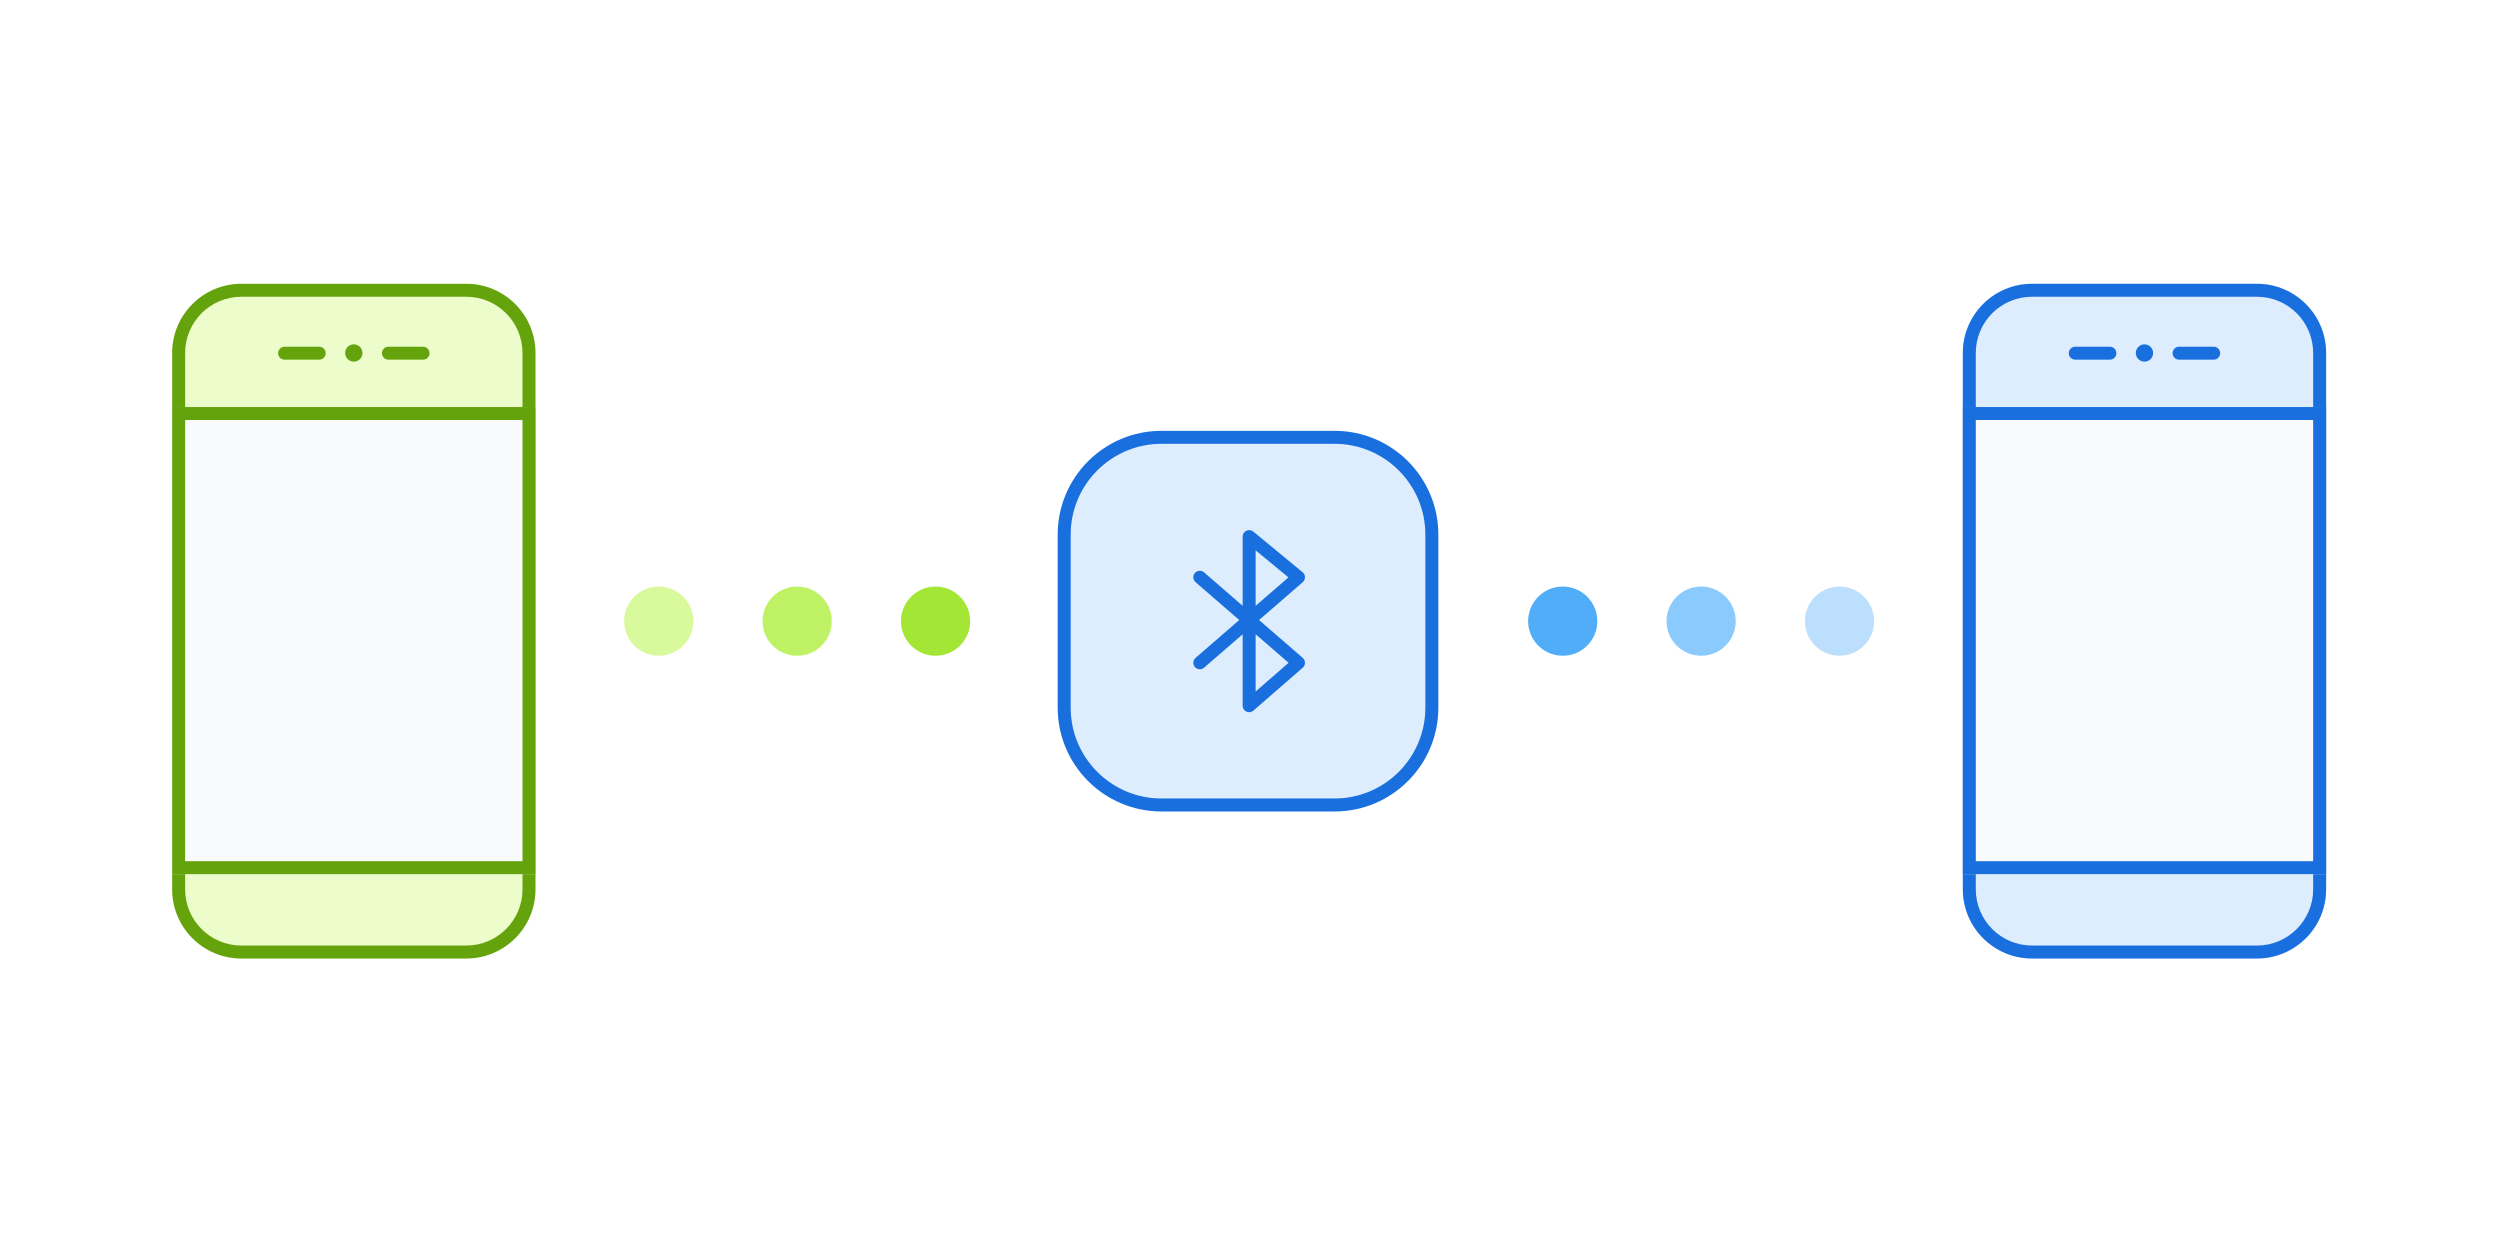
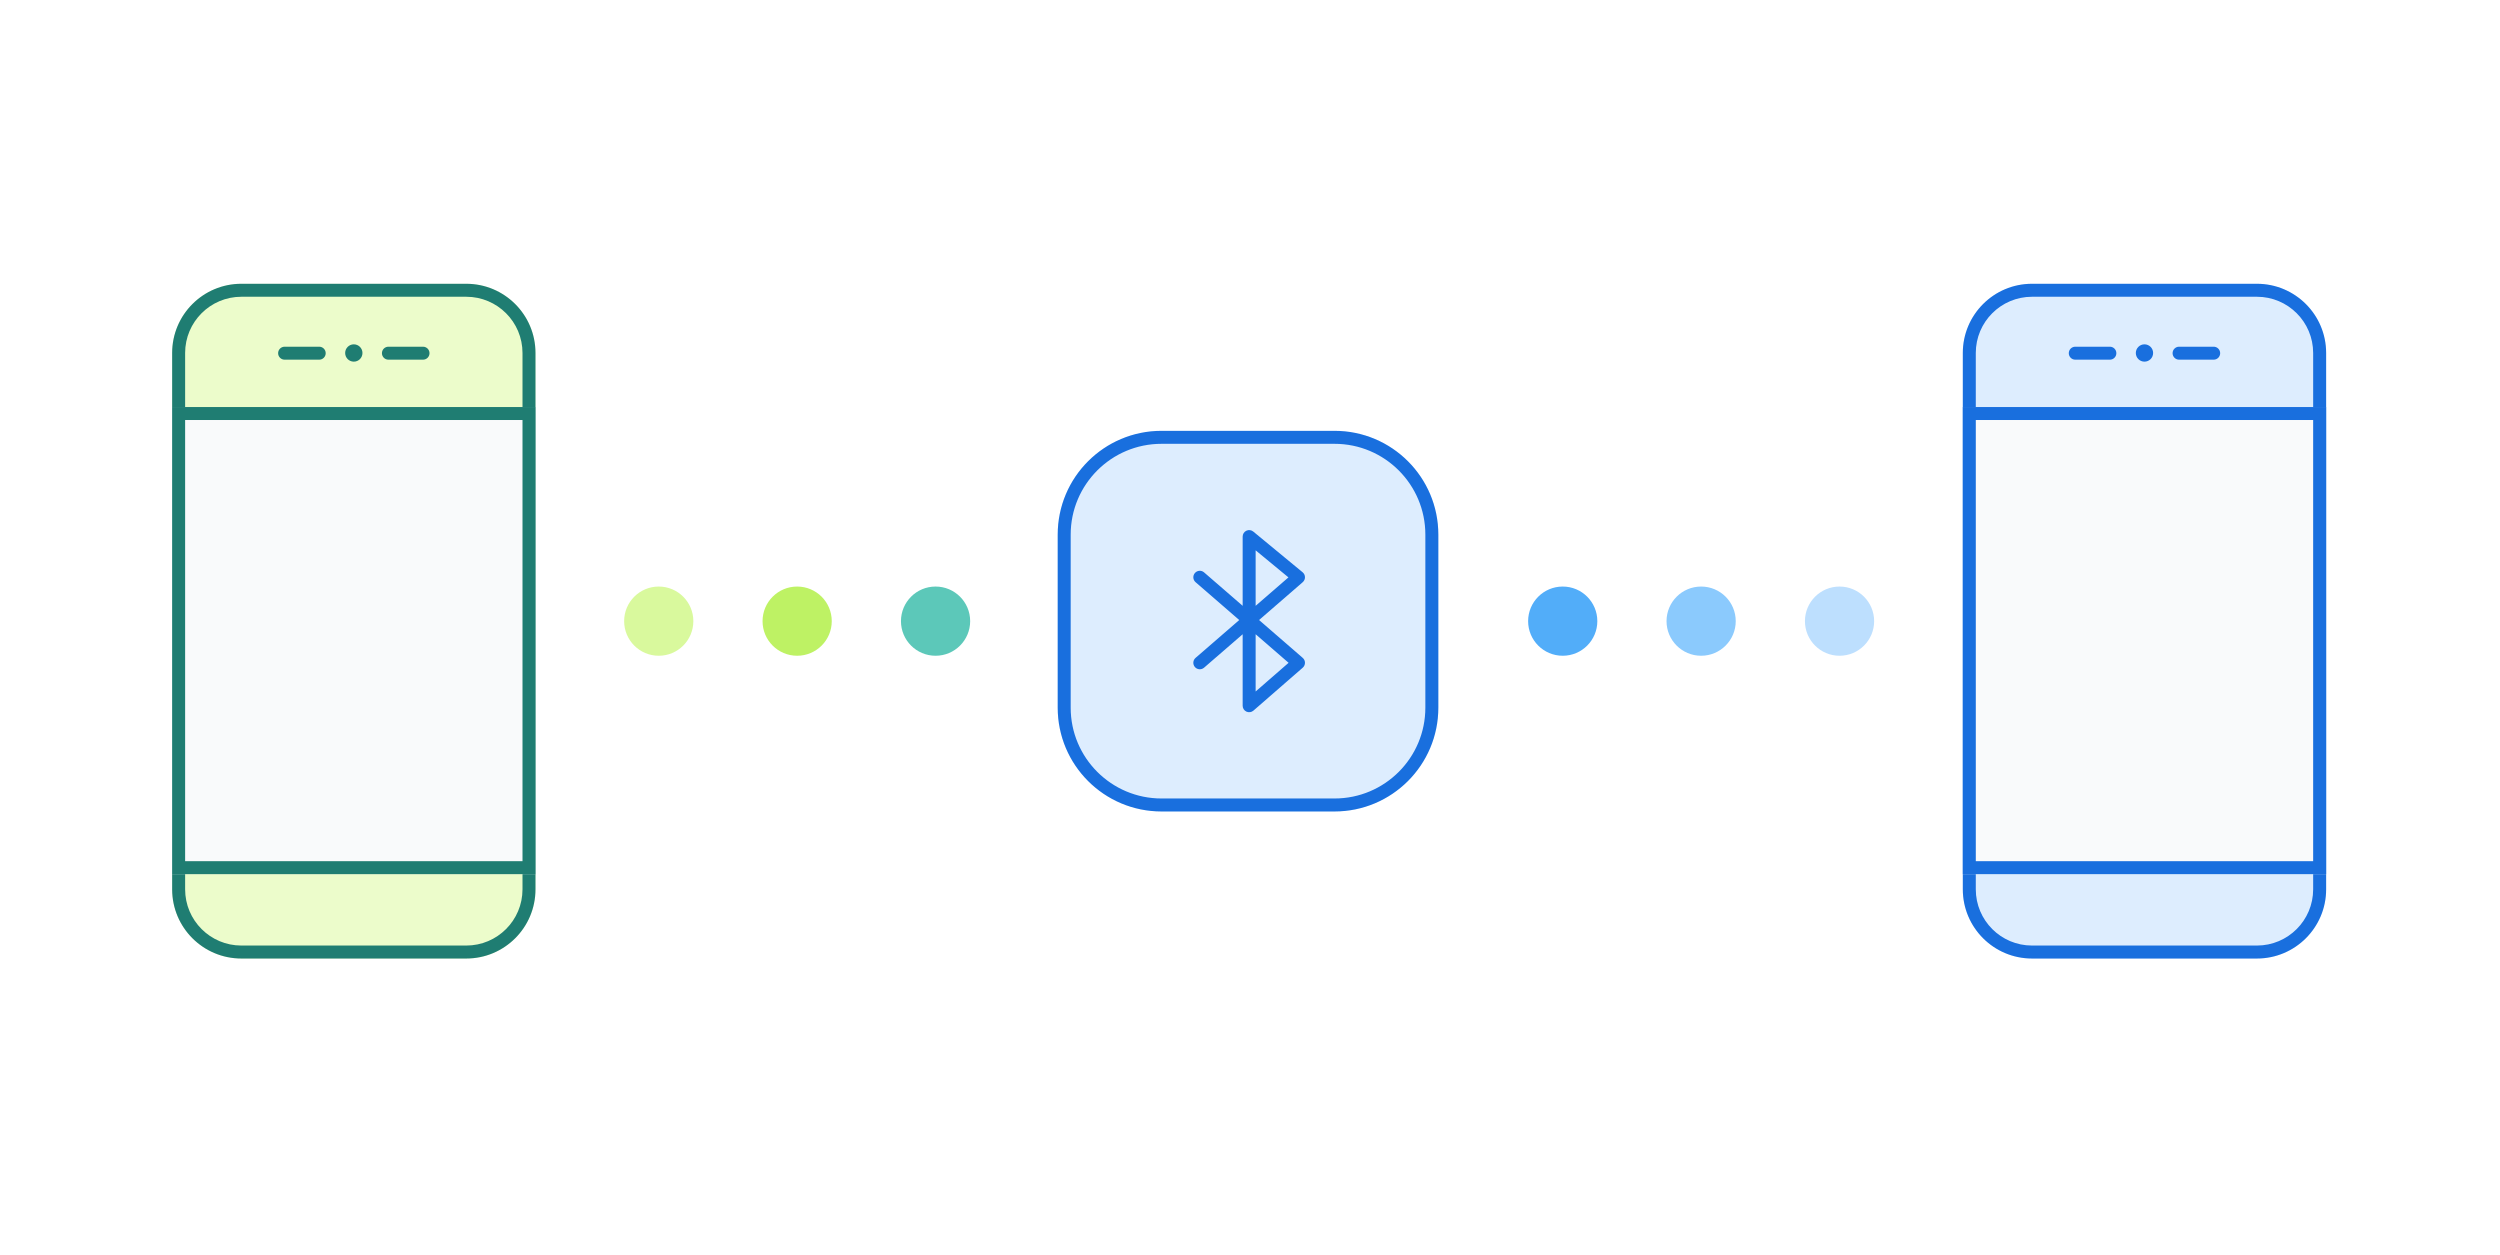
<svg xmlns="http://www.w3.org/2000/svg" width="289" height="145" viewBox="0 0 289 145" fill="none">
  <path d="M268.901 40.805C268.901 36.386 265.32 32.805 260.901 32.805H234.901C230.483 32.805 226.901 36.386 226.901 40.805V102.805C226.901 107.223 230.483 110.805 234.901 110.805H260.901C265.32 110.805 268.901 107.223 268.901 102.805V40.805Z" fill="#DDEDFE" />
  <path fill-rule="evenodd" clip-rule="evenodd" d="M234.901 34.305H260.901C264.491 34.305 267.401 37.215 267.401 40.805V102.805C267.401 106.395 264.491 109.305 260.901 109.305H234.901C231.312 109.305 228.401 106.395 228.401 102.805V40.805C228.401 37.215 231.312 34.305 234.901 34.305ZM260.901 32.805C265.32 32.805 268.901 36.386 268.901 40.805V102.805C268.901 107.223 265.32 110.805 260.901 110.805H234.901C230.483 110.805 226.901 107.223 226.901 102.805V40.805C226.901 36.386 230.483 32.805 234.901 32.805H260.901Z" fill="#196FDE" />
  <path d="M246.901 40.806C246.901 41.359 247.349 41.807 247.901 41.807C248.454 41.807 248.901 41.359 248.901 40.806C248.901 40.253 248.454 39.805 247.901 39.805C247.349 39.805 246.901 40.253 246.901 40.806Z" fill="#196FDE" />
  <path fill-rule="evenodd" clip-rule="evenodd" d="M239.151 40.829C239.151 40.415 239.487 40.079 239.901 40.079H243.901C244.316 40.079 244.651 40.415 244.651 40.829C244.651 41.243 244.316 41.579 243.901 41.579H239.901C239.487 41.579 239.151 41.243 239.151 40.829Z" fill="#196FDE" />
  <path fill-rule="evenodd" clip-rule="evenodd" d="M251.151 40.829C251.151 40.415 251.487 40.079 251.901 40.079H255.901C256.316 40.079 256.651 40.415 256.651 40.829C256.651 41.243 256.316 41.579 255.901 41.579H251.901C251.487 41.579 251.151 41.243 251.151 40.829Z" fill="#196FDE" />
  <path d="M268.901 47.053H226.902V101.053H268.901V47.053Z" fill="#F9FAFB" />
  <path fill-rule="evenodd" clip-rule="evenodd" d="M228.402 48.553H267.401V99.553H228.402V48.553ZM268.901 47.053V101.053H226.902V47.053H268.901Z" fill="#196FDE" />
  <path d="M61.901 40.805C61.901 36.386 58.32 32.805 53.901 32.805H27.901C23.483 32.805 19.901 36.386 19.901 40.805V102.805C19.901 107.223 23.483 110.805 27.901 110.805H53.901C58.32 110.805 61.901 107.223 61.901 102.805V40.805Z" fill="#ECFCCB" />
-   <path fill-rule="evenodd" clip-rule="evenodd" d="M27.901 34.305H53.901C57.491 34.305 60.401 37.215 60.401 40.805V102.805C60.401 106.395 57.491 109.305 53.901 109.305H27.901C24.311 109.305 21.401 106.395 21.401 102.805V40.805C21.401 37.215 24.311 34.305 27.901 34.305ZM53.901 32.805C58.32 32.805 61.901 36.386 61.901 40.805V102.805C61.901 107.223 58.32 110.805 53.901 110.805H27.901C23.483 110.805 19.901 107.223 19.901 102.805V40.805C19.901 36.386 23.483 32.805 27.901 32.805H53.901Z" fill="#65A30D" />
-   <path d="M39.901 40.806C39.901 41.359 40.349 41.807 40.901 41.807C41.454 41.807 41.901 41.359 41.901 40.806C41.901 40.253 41.454 39.805 40.901 39.805C40.349 39.805 39.901 40.253 39.901 40.806Z" fill="#65A30D" />
-   <path fill-rule="evenodd" clip-rule="evenodd" d="M32.151 40.829C32.151 40.415 32.487 40.079 32.901 40.079H36.901C37.316 40.079 37.651 40.415 37.651 40.829C37.651 41.243 37.316 41.579 36.901 41.579H32.901C32.487 41.579 32.151 41.243 32.151 40.829Z" fill="#65A30D" />
-   <path fill-rule="evenodd" clip-rule="evenodd" d="M44.151 40.829C44.151 40.415 44.487 40.079 44.901 40.079H48.901C49.316 40.079 49.651 40.415 49.651 40.829C49.651 41.243 49.316 41.579 48.901 41.579H44.901C44.487 41.579 44.151 41.243 44.151 40.829Z" fill="#65A30D" />
+   <path fill-rule="evenodd" clip-rule="evenodd" d="M27.901 34.305H53.901C57.491 34.305 60.401 37.215 60.401 40.805V102.805C60.401 106.395 57.491 109.305 53.901 109.305H27.901C24.311 109.305 21.401 106.395 21.401 102.805V40.805C21.401 37.215 24.311 34.305 27.901 34.305ZM53.901 32.805C58.32 32.805 61.901 36.386 61.901 40.805V102.805C61.901 107.223 58.32 110.805 53.901 110.805H27.901C23.483 110.805 19.901 107.223 19.901 102.805V40.805C19.901 36.386 23.483 32.805 27.901 32.805H53.901Z" fill="#1F7D72" />
+   <path d="M39.901 40.806C39.901 41.359 40.349 41.807 40.901 41.807C41.454 41.807 41.901 41.359 41.901 40.806C41.901 40.253 41.454 39.805 40.901 39.805C40.349 39.805 39.901 40.253 39.901 40.806Z" fill="#1F7D72" />
+   <path fill-rule="evenodd" clip-rule="evenodd" d="M32.151 40.829C32.151 40.415 32.487 40.079 32.901 40.079H36.901C37.316 40.079 37.651 40.415 37.651 40.829C37.651 41.243 37.316 41.579 36.901 41.579H32.901C32.487 41.579 32.151 41.243 32.151 40.829Z" fill="#1F7D72" />
+   <path fill-rule="evenodd" clip-rule="evenodd" d="M44.151 40.829C44.151 40.415 44.487 40.079 44.901 40.079H48.901C49.316 40.079 49.651 40.415 49.651 40.829C49.651 41.243 49.316 41.579 48.901 41.579H44.901C44.487 41.579 44.151 41.243 44.151 40.829Z" fill="#1F7D72" />
  <path d="M61.901 47.053H19.901V101.053H61.901V47.053Z" fill="#F9FAFB" />
-   <path fill-rule="evenodd" clip-rule="evenodd" d="M21.401 48.553H60.401V99.553H21.401V48.553ZM61.901 47.053V101.053H19.901V47.053H61.901Z" fill="#65A30D" />
+   <path fill-rule="evenodd" clip-rule="evenodd" d="M21.401 48.553H60.401V99.553H21.401V48.553ZM61.901 47.053V101.053H19.901V47.053H61.901Z" fill="#1F7D72" />
  <path d="M96.151 71.805C96.151 74.014 94.361 75.805 92.151 75.805C89.942 75.805 88.151 74.014 88.151 71.805C88.151 69.596 89.942 67.805 92.151 67.805C94.361 67.805 96.151 69.596 96.151 71.805Z" fill="#BEF264" />
-   <path d="M112.151 71.805C112.151 74.014 110.361 75.805 108.151 75.805C105.942 75.805 104.151 74.014 104.151 71.805C104.151 69.596 105.942 67.805 108.151 67.805C110.361 67.805 112.151 69.596 112.151 71.805Z" fill="#A3E635" />
+   <path d="M112.151 71.805C112.151 74.014 110.361 75.805 108.151 75.805C105.942 75.805 104.151 74.014 104.151 71.805C104.151 69.596 105.942 67.805 108.151 67.805C110.361 67.805 112.151 69.596 112.151 71.805Z" fill="#5CC8B9" />
  <path d="M80.151 71.805C80.151 74.014 78.361 75.805 76.151 75.805C73.942 75.805 72.151 74.014 72.151 71.805C72.151 69.596 73.942 67.805 76.151 67.805C78.361 67.805 80.151 69.596 80.151 71.805Z" fill="#D9F99D" />
  <path d="M192.651 71.805C192.651 69.596 194.442 67.805 196.651 67.805C198.861 67.805 200.651 69.596 200.651 71.805C200.651 74.014 198.861 75.805 196.651 75.805C194.442 75.805 192.651 74.014 192.651 71.805Z" fill="#8BCAFD" />
  <path d="M176.651 71.805C176.651 69.596 178.442 67.805 180.651 67.805C182.861 67.805 184.651 69.596 184.651 71.805C184.651 74.014 182.861 75.805 180.651 75.805C178.442 75.805 176.651 74.014 176.651 71.805Z" fill="#52ADF9" />
  <path d="M208.651 71.805C208.651 69.596 210.442 67.805 212.651 67.805C214.861 67.805 216.651 69.596 216.651 71.805C216.651 74.014 214.861 75.805 212.651 75.805C210.442 75.805 208.651 74.014 208.651 71.805Z" fill="#BDDFFE" />
  <path d="M166.271 61.805C166.271 55.177 160.899 49.805 154.271 49.805H134.271C127.644 49.805 122.271 55.177 122.271 61.805V81.805C122.271 88.432 127.644 93.805 134.271 93.805H154.271C160.899 93.805 166.271 88.432 166.271 81.805V61.805Z" fill="#DDEDFE" />
  <path fill-rule="evenodd" clip-rule="evenodd" d="M134.271 51.305H154.271C160.07 51.305 164.771 56.006 164.771 61.805V81.805C164.771 87.604 160.07 92.305 154.271 92.305H134.271C128.472 92.305 123.771 87.604 123.771 81.805V61.805C123.771 56.006 128.472 51.305 134.271 51.305ZM154.271 49.805C160.899 49.805 166.271 55.177 166.271 61.805V81.805C166.271 88.432 160.899 93.805 154.271 93.805H134.271C127.644 93.805 122.271 88.432 122.271 81.805V61.805C122.271 55.177 127.644 49.805 134.271 49.805H154.271Z" fill="#196FDE" />
  <path fill-rule="evenodd" clip-rule="evenodd" d="M144.082 61.349C144.344 61.225 144.655 61.264 144.879 61.449L150.582 66.154C150.753 66.294 150.852 66.502 150.855 66.723C150.858 66.944 150.763 67.155 150.596 67.299L145.547 71.675L150.596 76.052C150.761 76.194 150.855 76.4 150.855 76.618C150.855 76.835 150.761 77.041 150.598 77.184L144.894 82.149C144.672 82.342 144.358 82.387 144.091 82.266C143.823 82.144 143.651 81.877 143.651 81.583V73.318L139.189 77.185C138.876 77.456 138.402 77.423 138.131 77.11C137.86 76.797 137.894 76.323 138.207 76.052L143.256 71.675L138.207 67.299C137.894 67.028 137.86 66.554 138.131 66.241C138.402 65.928 138.876 65.894 139.189 66.165L143.651 70.033V62.027C143.651 61.737 143.819 61.473 144.082 61.349ZM145.151 73.318L148.961 76.62L145.151 79.936V73.318ZM145.151 70.033V63.618L148.944 66.746L145.151 70.033Z" fill="#196FDE" />
</svg>
